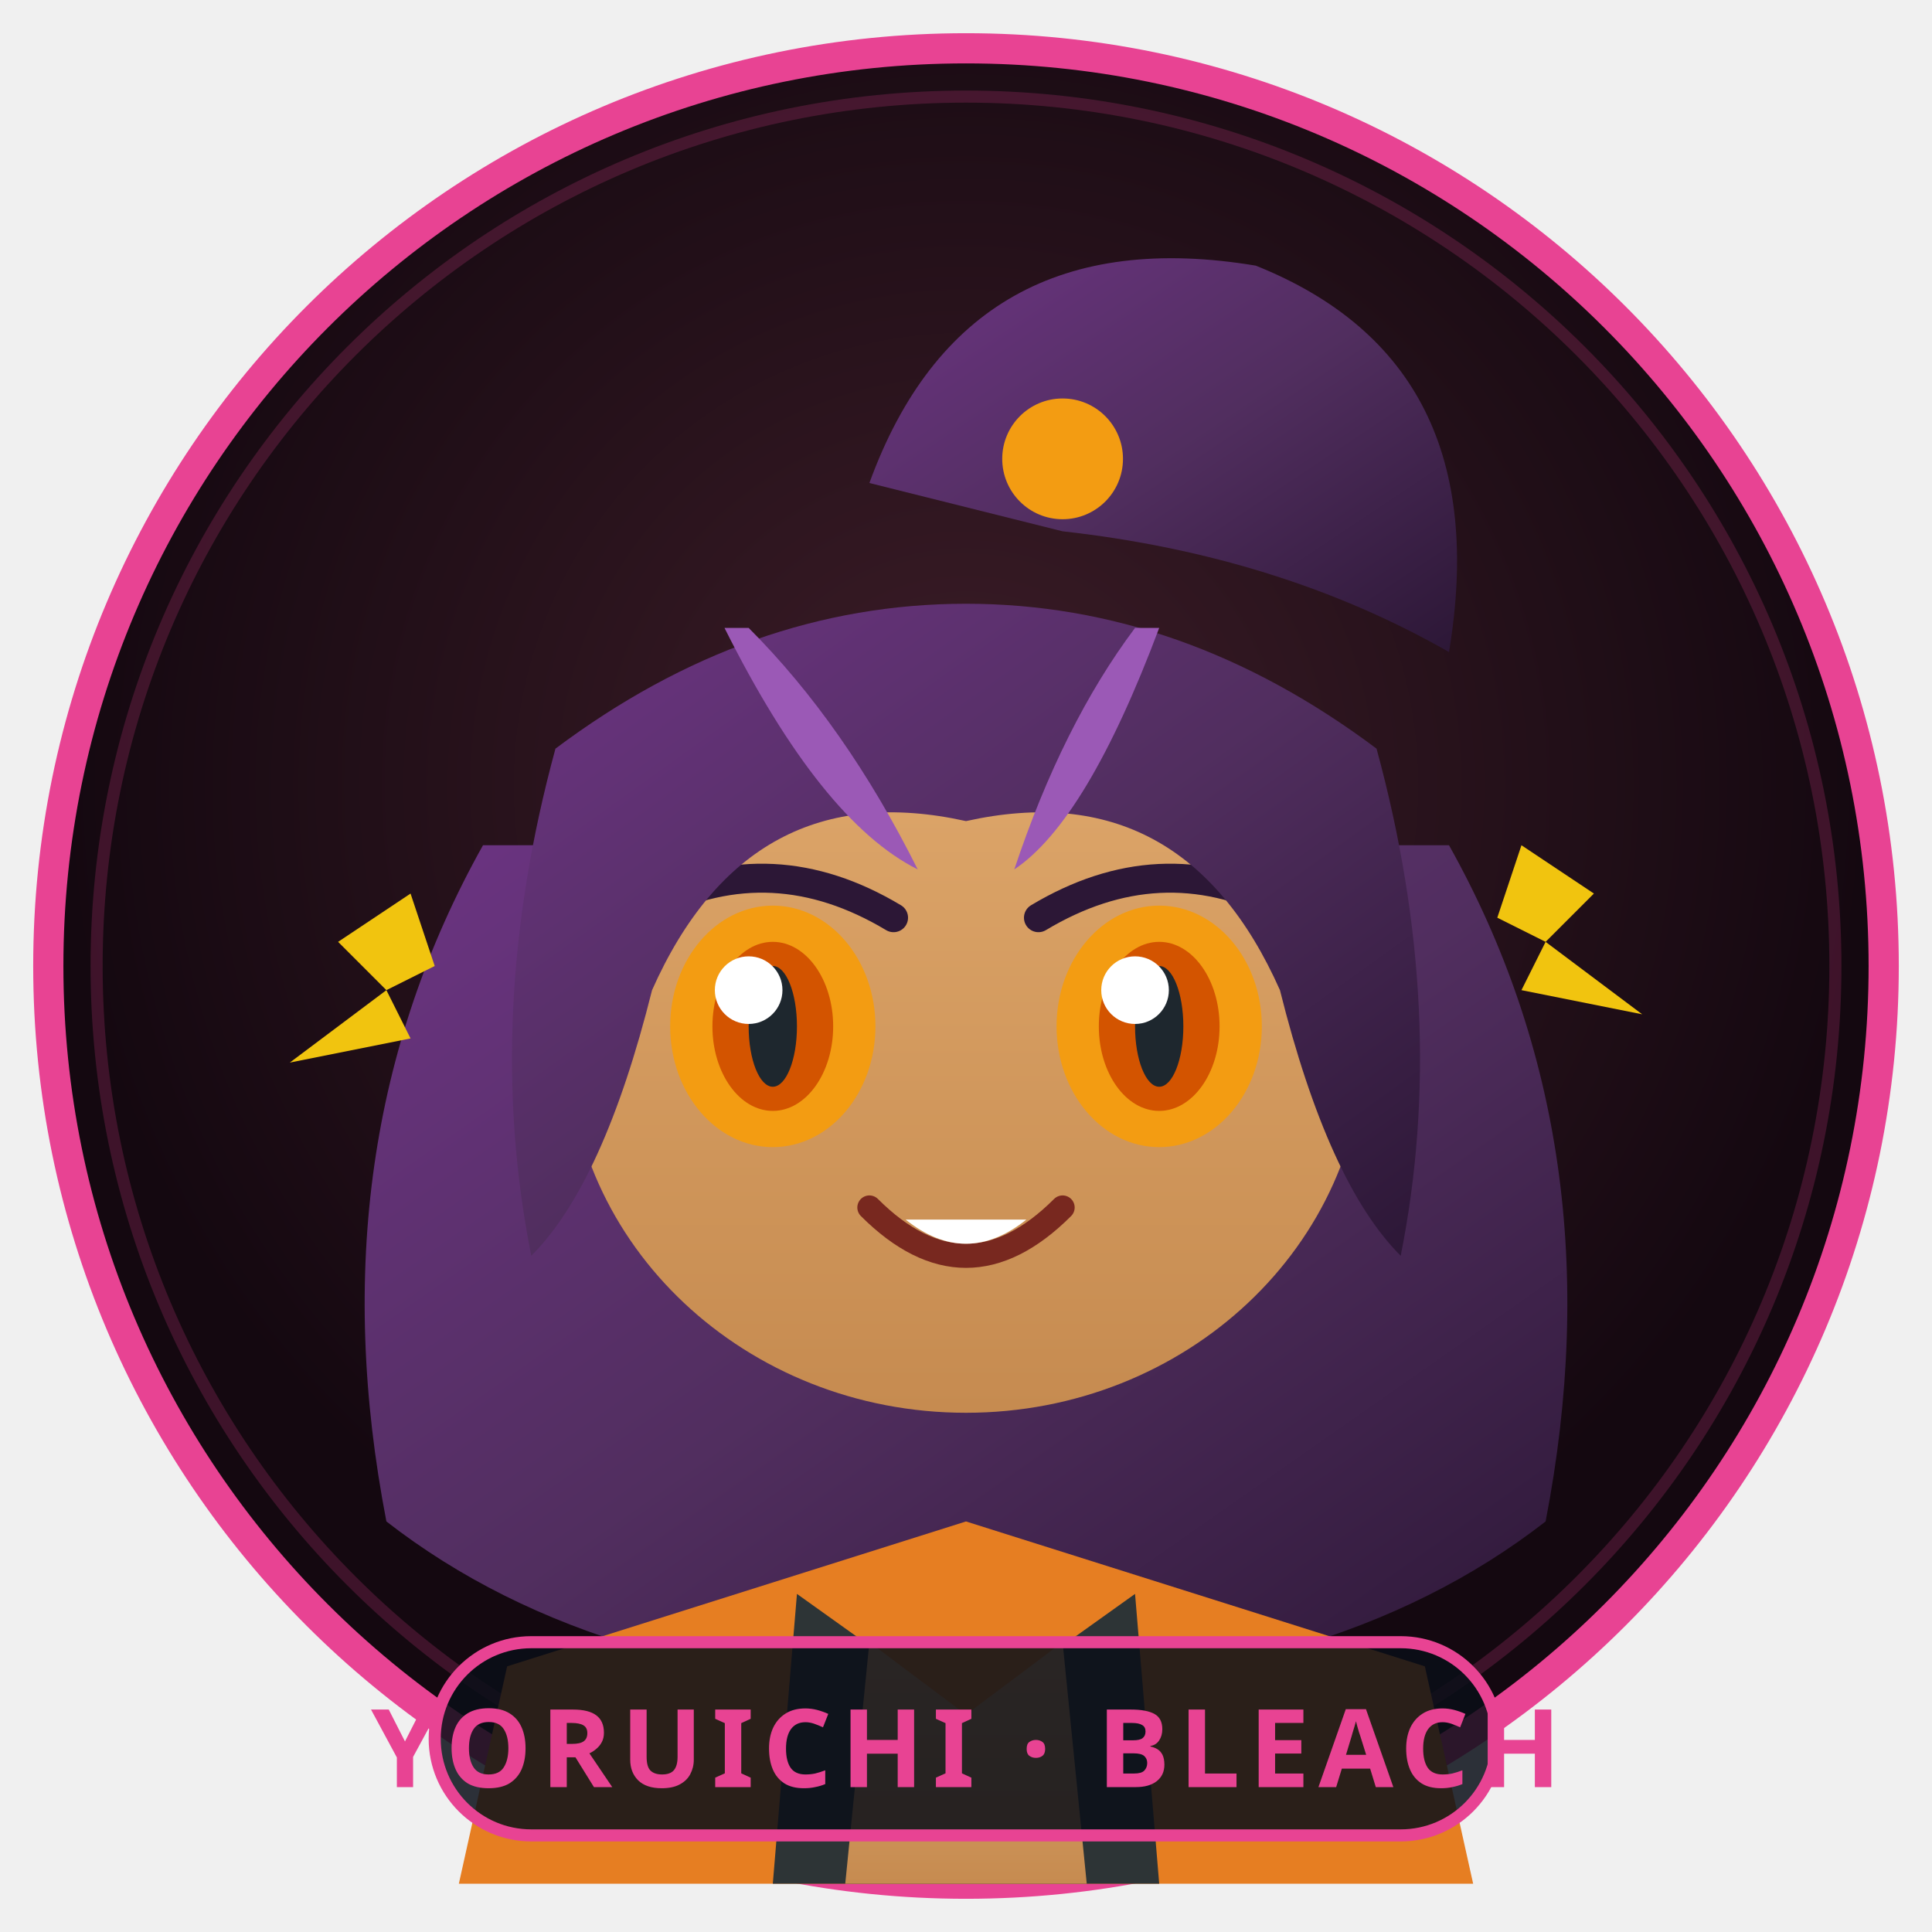
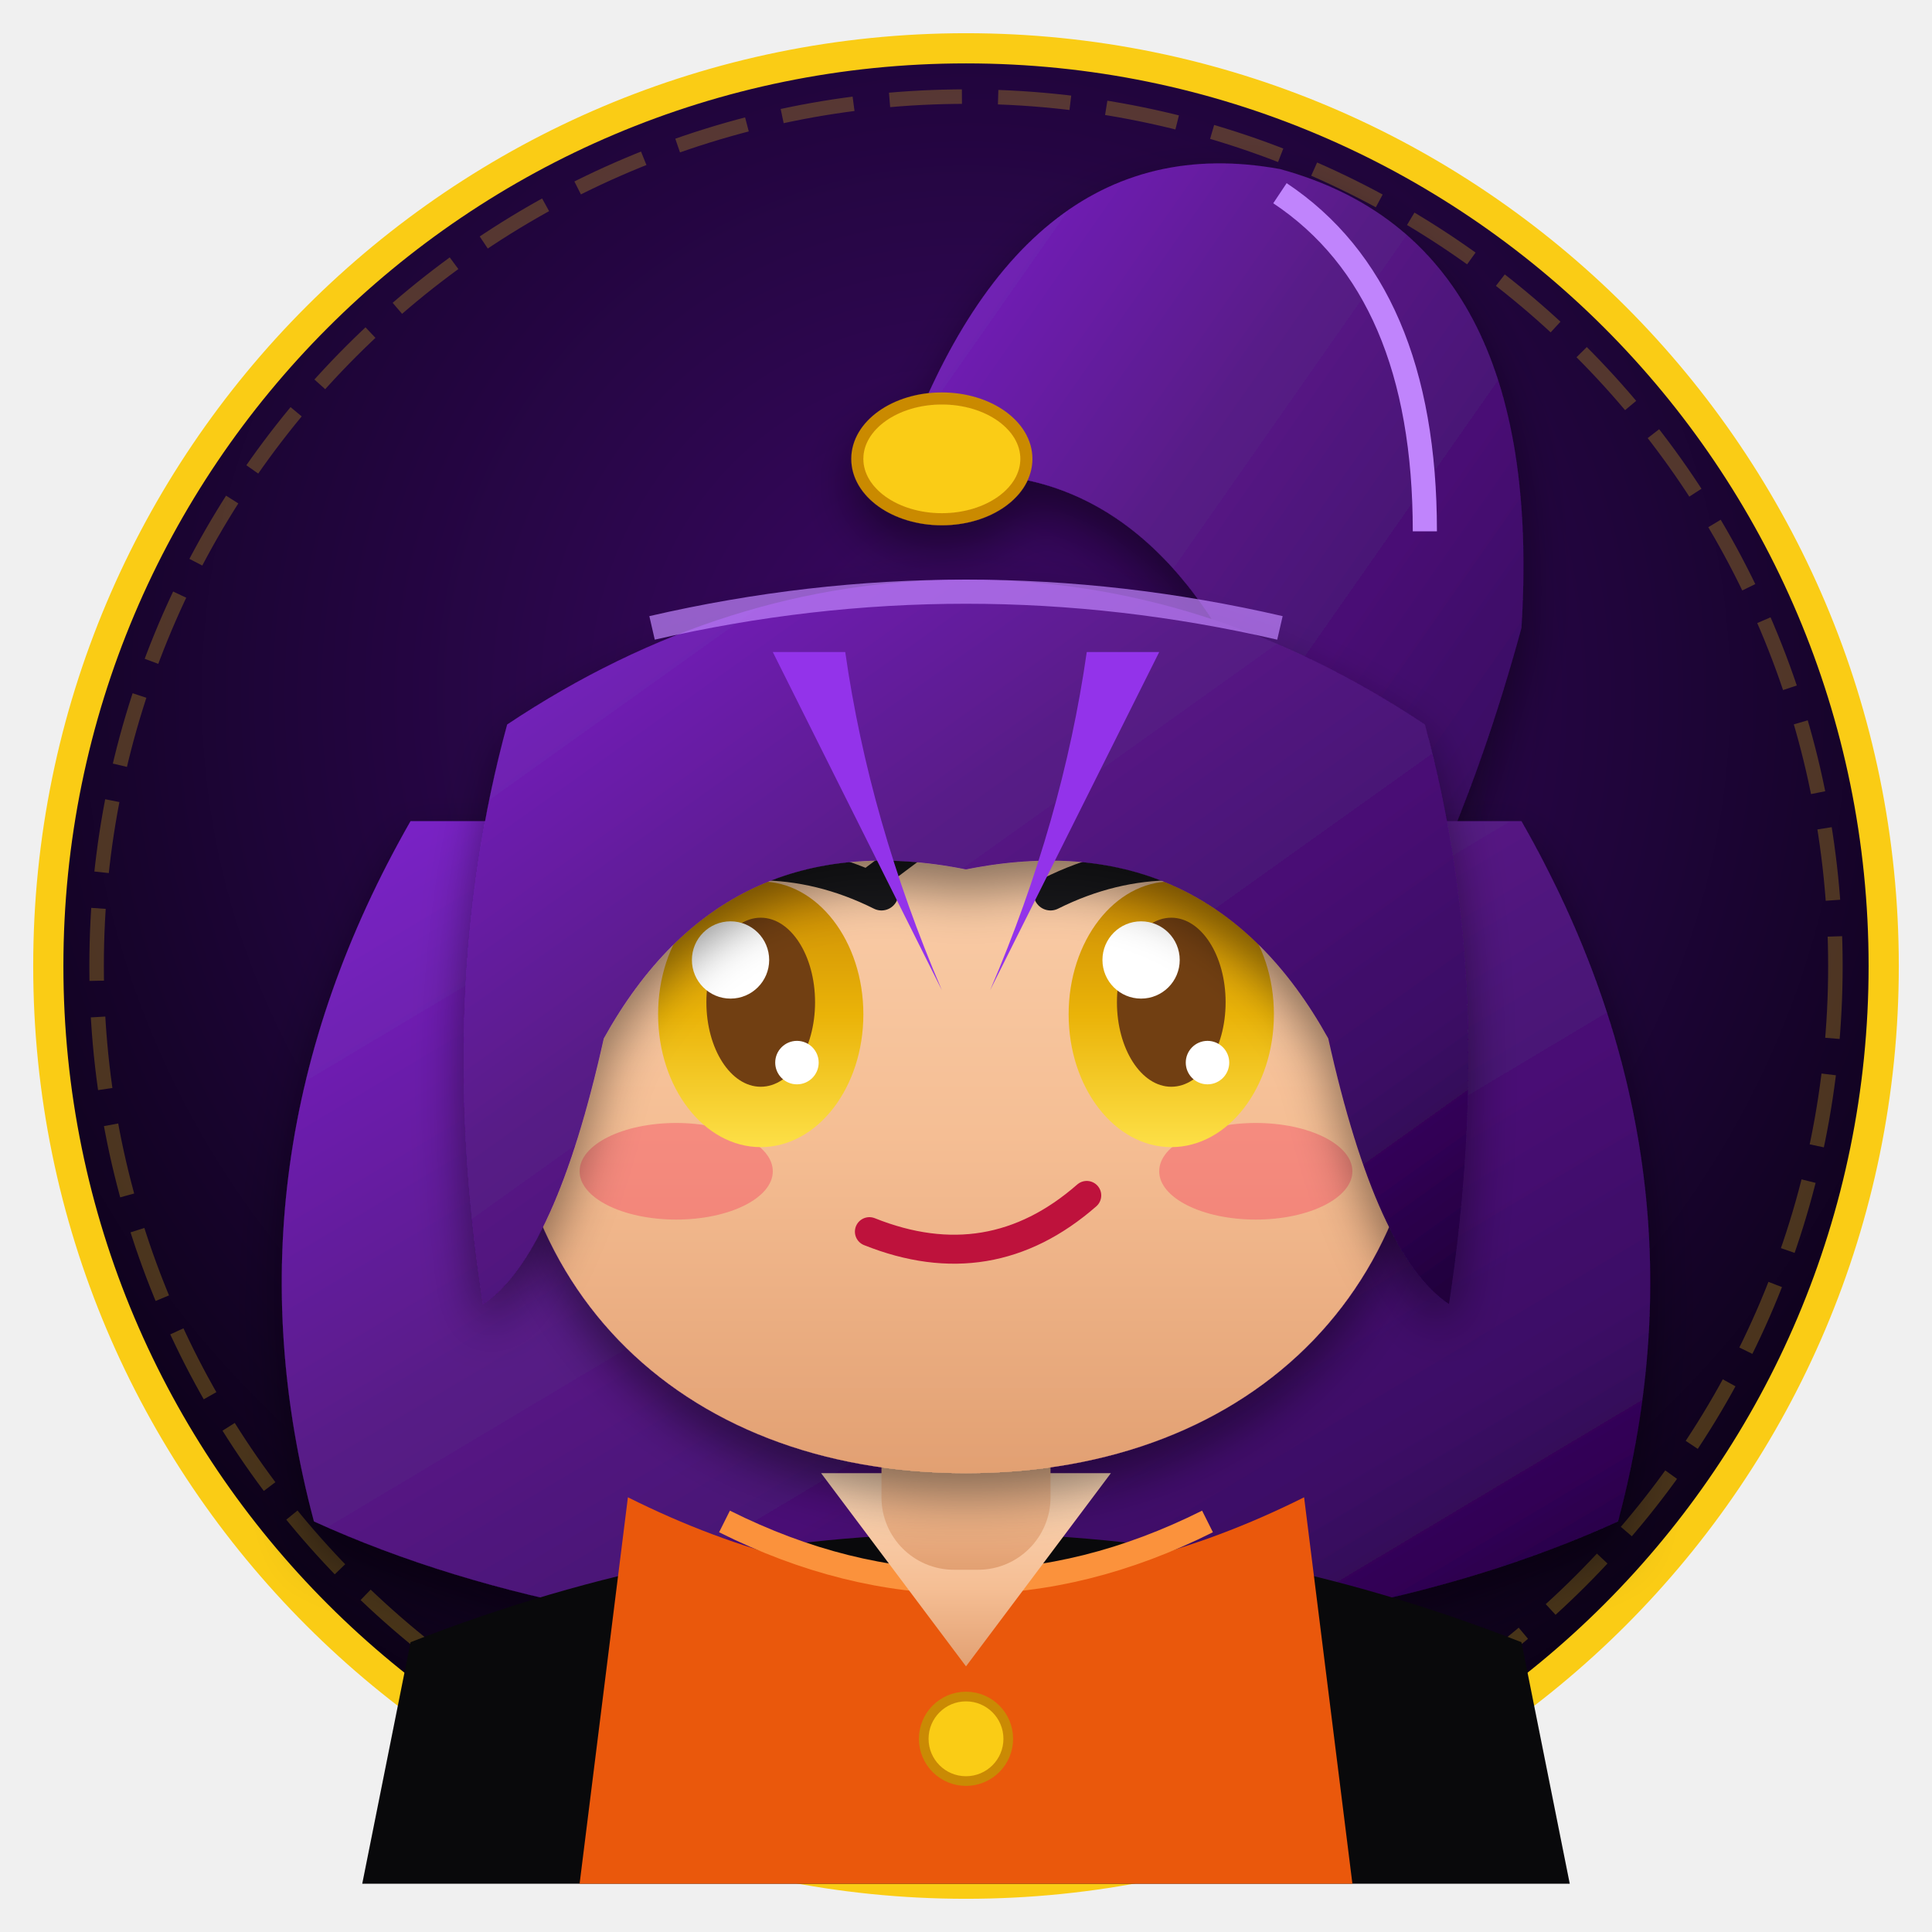
<svg xmlns="http://www.w3.org/2000/svg" viewBox="0 0 160 160" width="160" height="160">
  <defs>
-     <radialGradient id="yoruBg" cx="50%" cy="40%" r="50%">
-       <stop offset="0%" stop-color="#3d1d28" />
-       <stop offset="100%" stop-color="#140810" />
+     <radialGradient id="yoruichiBg" cx="50%" cy="35%" r="65%">
+       <stop offset="0%" stop-color="#3b0764" />
+       <stop offset="60%" stop-color="#1e0538" />
+       <stop offset="100%" stop-color="#0a0114" />
    </radialGradient>
-     <linearGradient id="yoruHair" x1="0%" y1="0%" x2="100%" y2="100%">
-       <stop offset="0%" stop-color="#6c3483" />
-       <stop offset="50%" stop-color="#512e5f" />
-       <stop offset="100%" stop-color="#2c1736" />
+     <linearGradient id="yoruichiSkin" x1="0%" y1="0%" x2="0%" y2="100%">
+       <stop offset="0%" stop-color="#fcd8b8" />
+       <stop offset="60%" stop-color="#f5be94" />
+       <stop offset="100%" stop-color="#e2a072" />
    </linearGradient>
-     <linearGradient id="yoruSkin" x1="0%" y1="0%" x2="0%" y2="100%">
-       <stop offset="0%" stop-color="#e0a96d" />
-       <stop offset="100%" stop-color="#c68b50" />
+     <linearGradient id="yoruichiHair" x1="0%" y1="0%" x2="100%" y2="100%">
+       <stop offset="0%" stop-color="#7e22ce" />
+       <stop offset="40%" stop-color="#581c87" />
+       <stop offset="80%" stop-color="#3b0764" />
+       <stop offset="100%" stop-color="#1e0538" />
    </linearGradient>
+     <linearGradient id="yoruichiEyes" x1="0%" y1="0%" x2="0%" y2="100%">
+       <stop offset="0%" stop-color="#ca8a04" />
+       <stop offset="50%" stop-color="#eab308" />
+       <stop offset="100%" stop-color="#fde047" />
+     </linearGradient>
+     <filter id="yoruichiShadow" x="-10%" y="-10%" width="120%" height="120%">
+       <feDropShadow dx="0" dy="2" stdDeviation="2" flood-color="#000000" flood-opacity="0.45" />
+     </filter>
  </defs>
-   <circle cx="80" cy="80" r="76" fill="url(#yoruBg)" stroke="#e84393" stroke-width="2.5" />
-   <circle cx="80" cy="80" r="72" fill="none" stroke="rgba(232,67,147,0.2)" stroke-width="1" />
-   <path d="M72 40 Q80 18 104 22 Q124 30 120 54 Q106 46 88 44 Z" fill="url(#yoruHair)" />
-   <circle cx="88" cy="38" r="5" fill="#f39c12" />
-   <path d="M40 70 Q26 95 32 126 Q50 140 80 140 Q110 140 128 126 Q134 95 120 70 Z" fill="url(#yoruHair)" />
-   <path d="M42 138 L80 126 L118 138 L122 156 L38 156 Z" fill="#e67e22" />
-   <path d="M66 132 L80 142 L94 132 L96 156 L64 156 Z" fill="#2d3436" />
-   <path d="M72 136 L80 142 L88 136 L90 156 L70 156 Z" fill="url(#yoruSkin)" />
-   <ellipse cx="80" cy="86" rx="33" ry="31" fill="url(#yoruSkin)" />
-   <ellipse cx="64" cy="85" rx="8.5" ry="10" fill="#f39c12" />
-   <ellipse cx="64" cy="85" rx="5" ry="7" fill="#d35400" />
-   <ellipse cx="64" cy="85" rx="2" ry="5" fill="#1e272e" />
-   <circle cx="62" cy="82" r="2.8" fill="#ffffff" />
-   <path d="M54 75 Q64 70 74 76" stroke="#2c1736" stroke-width="2.4" fill="none" stroke-linecap="round" />
-   <ellipse cx="96" cy="85" rx="8.5" ry="10" fill="#f39c12" />
-   <ellipse cx="96" cy="85" rx="5" ry="7" fill="#d35400" />
-   <ellipse cx="96" cy="85" rx="2" ry="5" fill="#1e272e" />
-   <circle cx="94" cy="82" r="2.8" fill="#ffffff" />
-   <path d="M86 76 Q96 70 106 75" stroke="#2c1736" stroke-width="2.4" fill="none" stroke-linecap="round" />
-   <path d="M72 100 Q80 108 88 100" stroke="#78281f" stroke-width="2" fill="none" stroke-linecap="round" />
-   <path d="M75 101 Q80 105 85 101 Z" fill="#ffffff" />
-   <path d="M46 62 Q62 50 80 50 Q98 50 114 62 Q120 84 116 104 Q110 98 106 82 Q98 64 80 68 Q62 64 54 82 Q50 98 44 104 Q40 84 46 62 Z" fill="url(#yoruHair)" />
-   <path d="M60 52 Q68 68 76 72 Q70 60 62 52 Z" fill="#9b59b6" />
-   <path d="M96 52 Q90 68 84 72 Q88 60 94 52 Z" fill="#9b59b6" />
-   <polygon points="126,70 132,74 128,78 136,84 126,82 128,78 124,76" fill="#f1c40f" />
-   <polygon points="34,74 28,78 32,82 24,88 34,86 32,82 36,80" fill="#f1c40f" />
-   <rect x="36" y="136" width="88" height="16" rx="8" fill="rgba(10,15,24,0.85)" stroke="#e84393" stroke-width="1" />
-   <text x="80" y="148" text-anchor="middle" fill="#e84393" font-family="'Outfit', sans-serif" font-size="9" font-weight="700" letter-spacing="0.08em">YORUICHI · BLEACH</text>
+   <circle cx="80" cy="80" r="76" fill="url(#yoruichiBg)" stroke="#facc15" stroke-width="2.5" />
+   <circle cx="80" cy="80" r="72" fill="none" stroke="rgba(250,204,21,0.25)" stroke-width="1.2" stroke-dasharray="6 3" />
+   <g id="yoruichiPonytail" filter="url(#yoruichiShadow)">
+     <path d="M74 40 Q84 10 106 14 Q128 20 126 52 Q120 74 110 88 Q106 70 102 54 Q92 36 74 40 Z" fill="url(#yoruichiHair)" />
+     <path d="M106 16 Q118 24 118 44" stroke="#c084fc" stroke-width="2" fill="none" />
+     <ellipse cx="78" cy="38" rx="7" ry="5" fill="#facc15" stroke="#ca8a04" stroke-width="1" />
+   </g>
+   <path d="M34 68 Q18 96 26 126 Q48 136 80 136 Q112 136 134 126 Q142 96 126 68 Z" fill="url(#yoruichiHair)" filter="url(#yoruichiShadow)" />
+   <g id="yoruichiBody">
+     <path d="M34 136 Q80 118 126 136 L130 156 L30 156 Z" fill="#09090b" />
+     <path d="M52 124 Q80 138 108 124 L112 156 L48 156 Z" fill="#ea580c" />
+     <path d="M60 126 Q80 136 100 126" stroke="#fb923c" stroke-width="2" fill="none" />
+     <path d="M68 122 L80 138 L92 122 Z" fill="url(#yoruichiSkin)" />
+     <circle cx="80" cy="144" r="3.5" fill="#facc15" stroke="#ca8a04" stroke-width="0.8" />
+   </g>
+   <rect x="73" y="112" width="14" height="18" rx="6" fill="url(#yoruichiSkin)" />
+   <path d="M42 82 C40 106 56 122 80 122 C104 122 120 106 118 82 C116 60 102 52 80 52 C58 52 44 60 42 82 Z" fill="url(#yoruichiSkin)" filter="url(#yoruichiShadow)" />
+   <ellipse cx="56" cy="97" rx="8" ry="4" fill="#f43f5e" opacity="0.4" />
+   <ellipse cx="104" cy="97" rx="8" ry="4" fill="#f43f5e" opacity="0.4" />
+   <ellipse cx="63" cy="84" rx="8.5" ry="11" fill="url(#yoruichiEyes)" />
+   <ellipse cx="63" cy="83" rx="4.5" ry="7" fill="#713f12" />
+   <circle cx="60.5" cy="79.5" r="3.2" fill="#ffffff" />
+   <circle cx="66" cy="88" r="1.8" fill="#ffffff" />
+   <path d="M52 74 Q63 69 73 74" stroke="#18181b" stroke-width="2.8" fill="none" stroke-linecap="round" />
+   <path d="M72 73 L76 70" stroke="#18181b" stroke-width="2.2" stroke-linecap="round" />
+   <ellipse cx="97" cy="84" rx="8.5" ry="11" fill="url(#yoruichiEyes)" />
+   <ellipse cx="97" cy="83" rx="4.5" ry="7" fill="#713f12" />
+   <circle cx="94.5" cy="79.5" r="3.2" fill="#ffffff" />
+   <circle cx="100" cy="88" r="1.8" fill="#ffffff" />
+   <path d="M87 74 Q97 69 108 74" stroke="#18181b" stroke-width="2.8" fill="none" stroke-linecap="round" />
+   <path d="M107 74 L111 70" stroke="#18181b" stroke-width="2.2" stroke-linecap="round" />
+   <path d="M72 102 Q82 106 90 99" stroke="#be123c" stroke-width="2.4" fill="none" stroke-linecap="round" />
+   <path d="M42 60 Q60 48 80 48 Q100 48 118 60 Q124 82 120 108 Q114 104 110 86 Q100 68 80 72 Q60 68 50 86 Q46 104 40 108 Q36 82 42 60 Z" fill="url(#yoruichiHair)" filter="url(#yoruichiShadow)" />
+   <path d="M64 54 Q72 70 78 82 Q72 68 70 54 Z" fill="#9333ea" />
+   <path d="M96 54 Q88 70 82 82 Q88 68 90 54 Z" fill="#9333ea" />
+   <path d="M54 52 Q80 46 106 52" stroke="#c084fc" stroke-width="2" fill="none" opacity="0.7" />
</svg>
